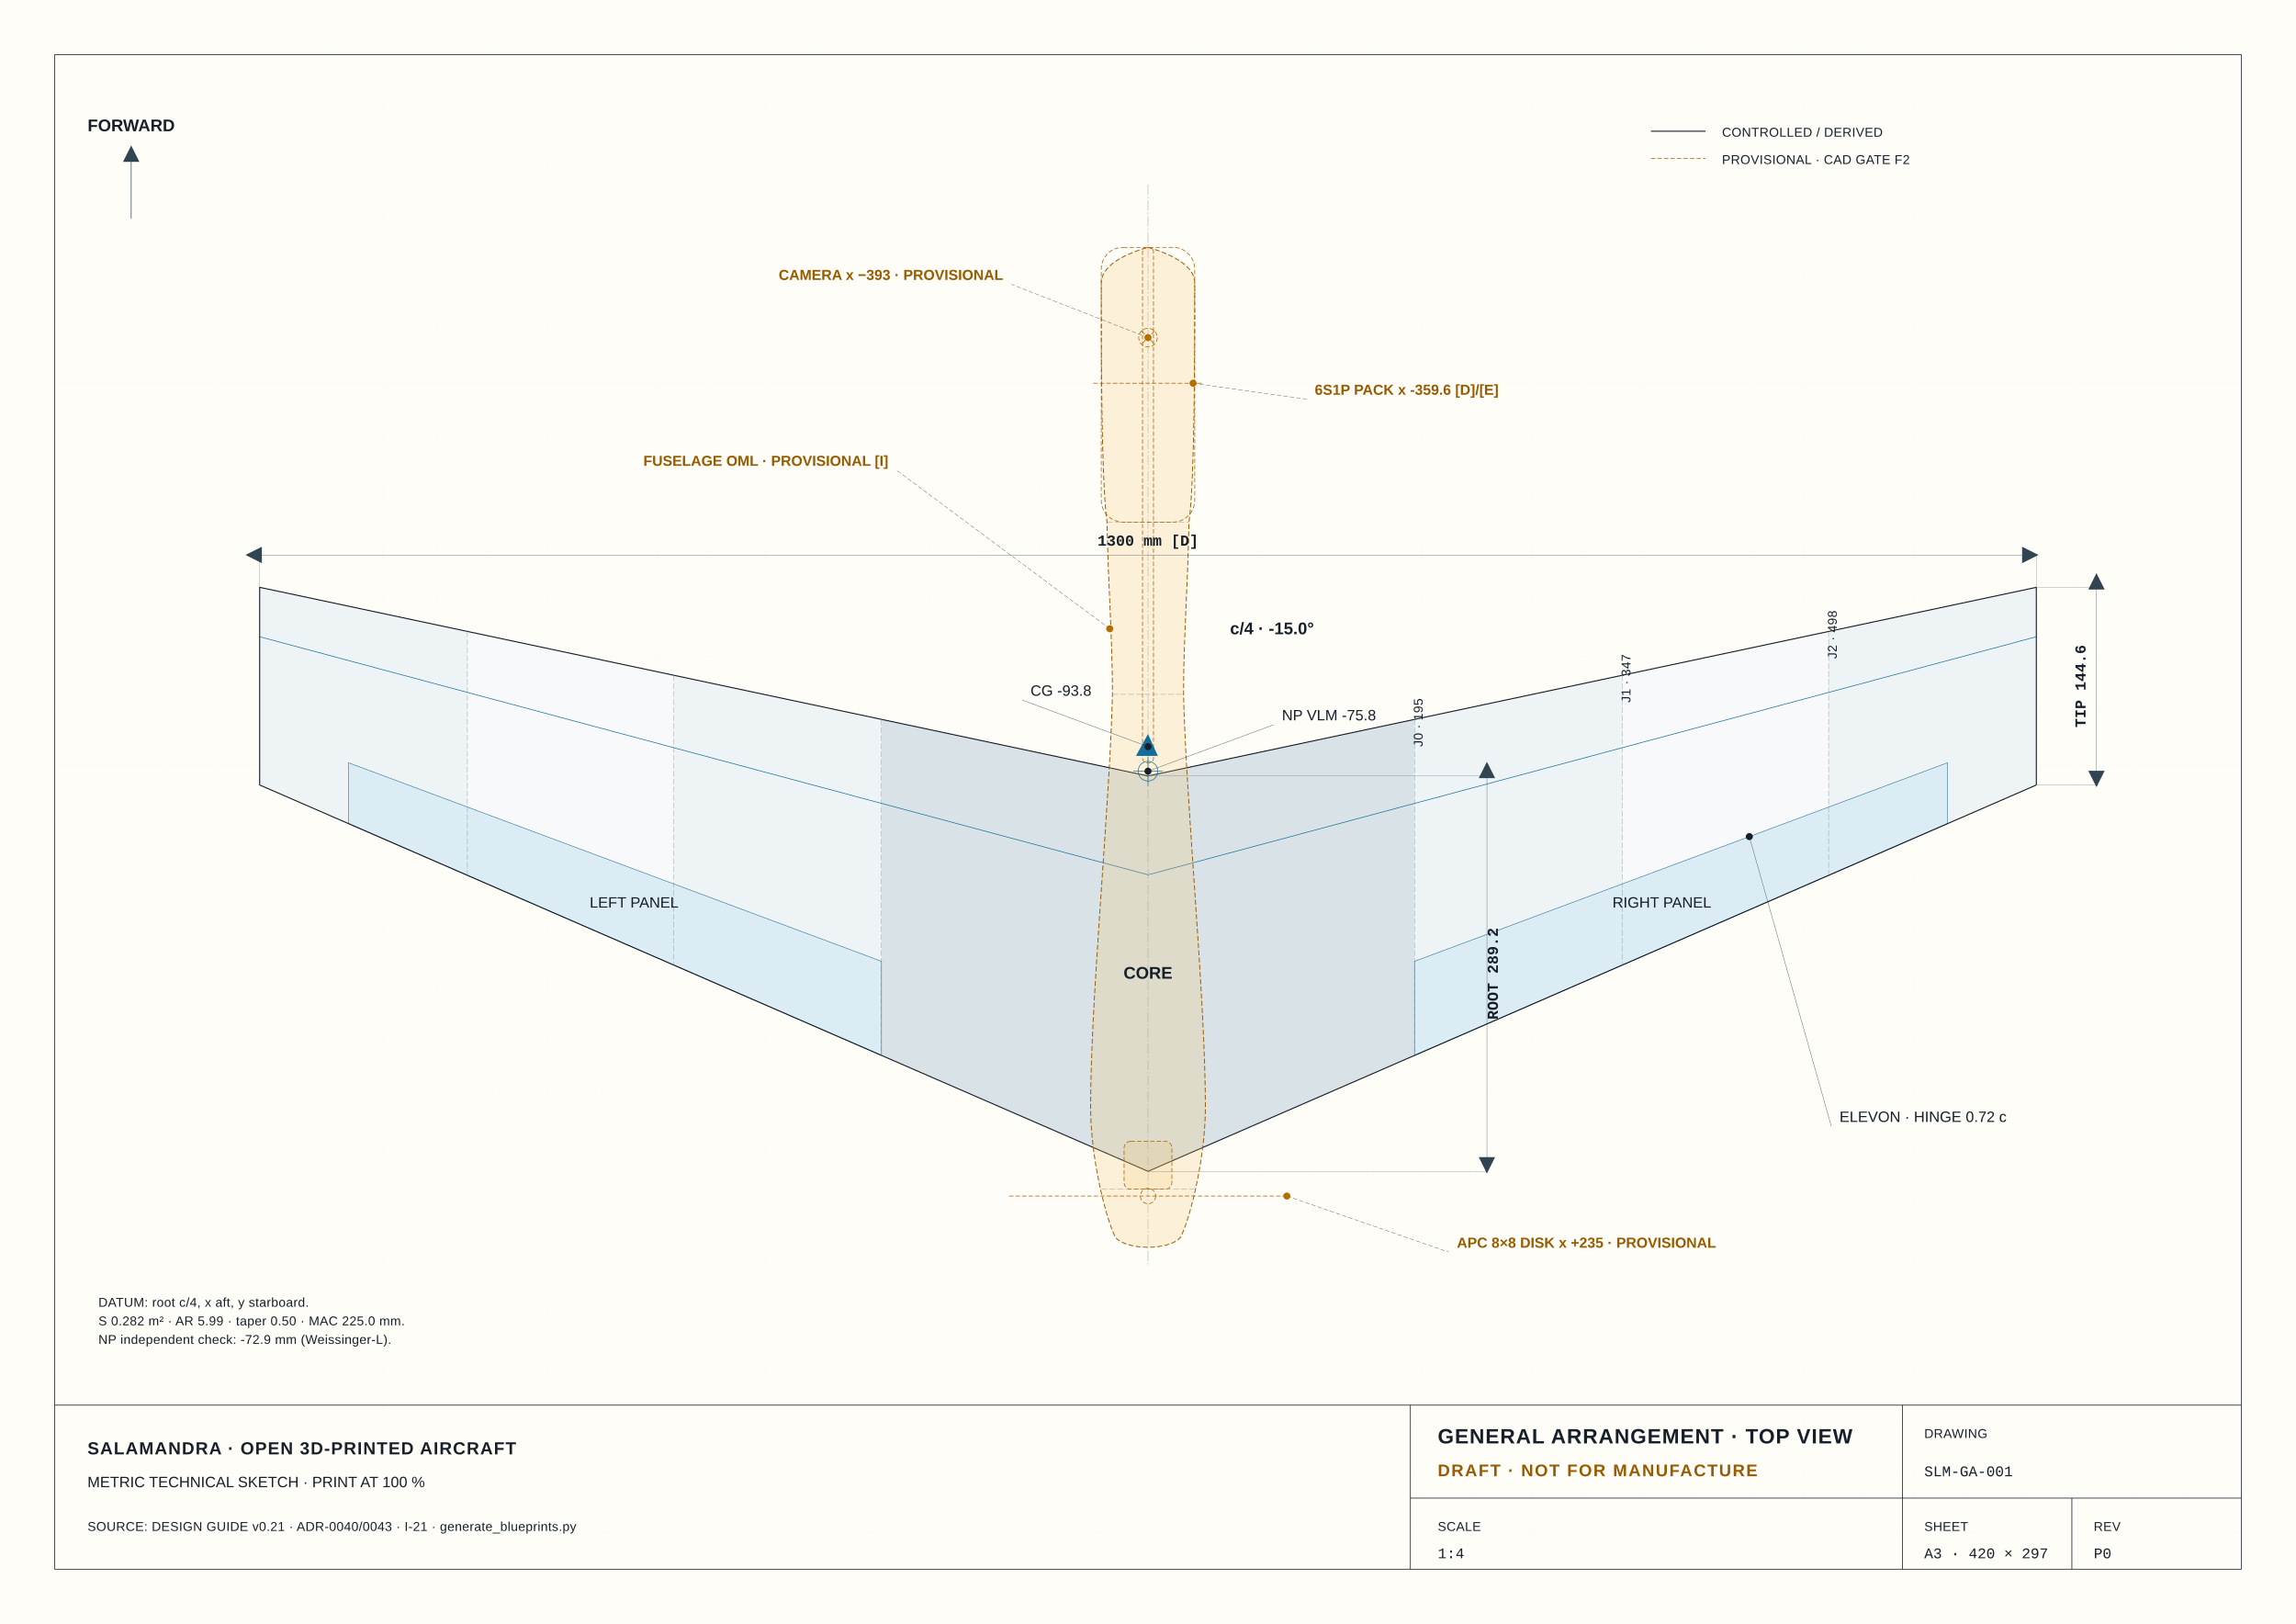
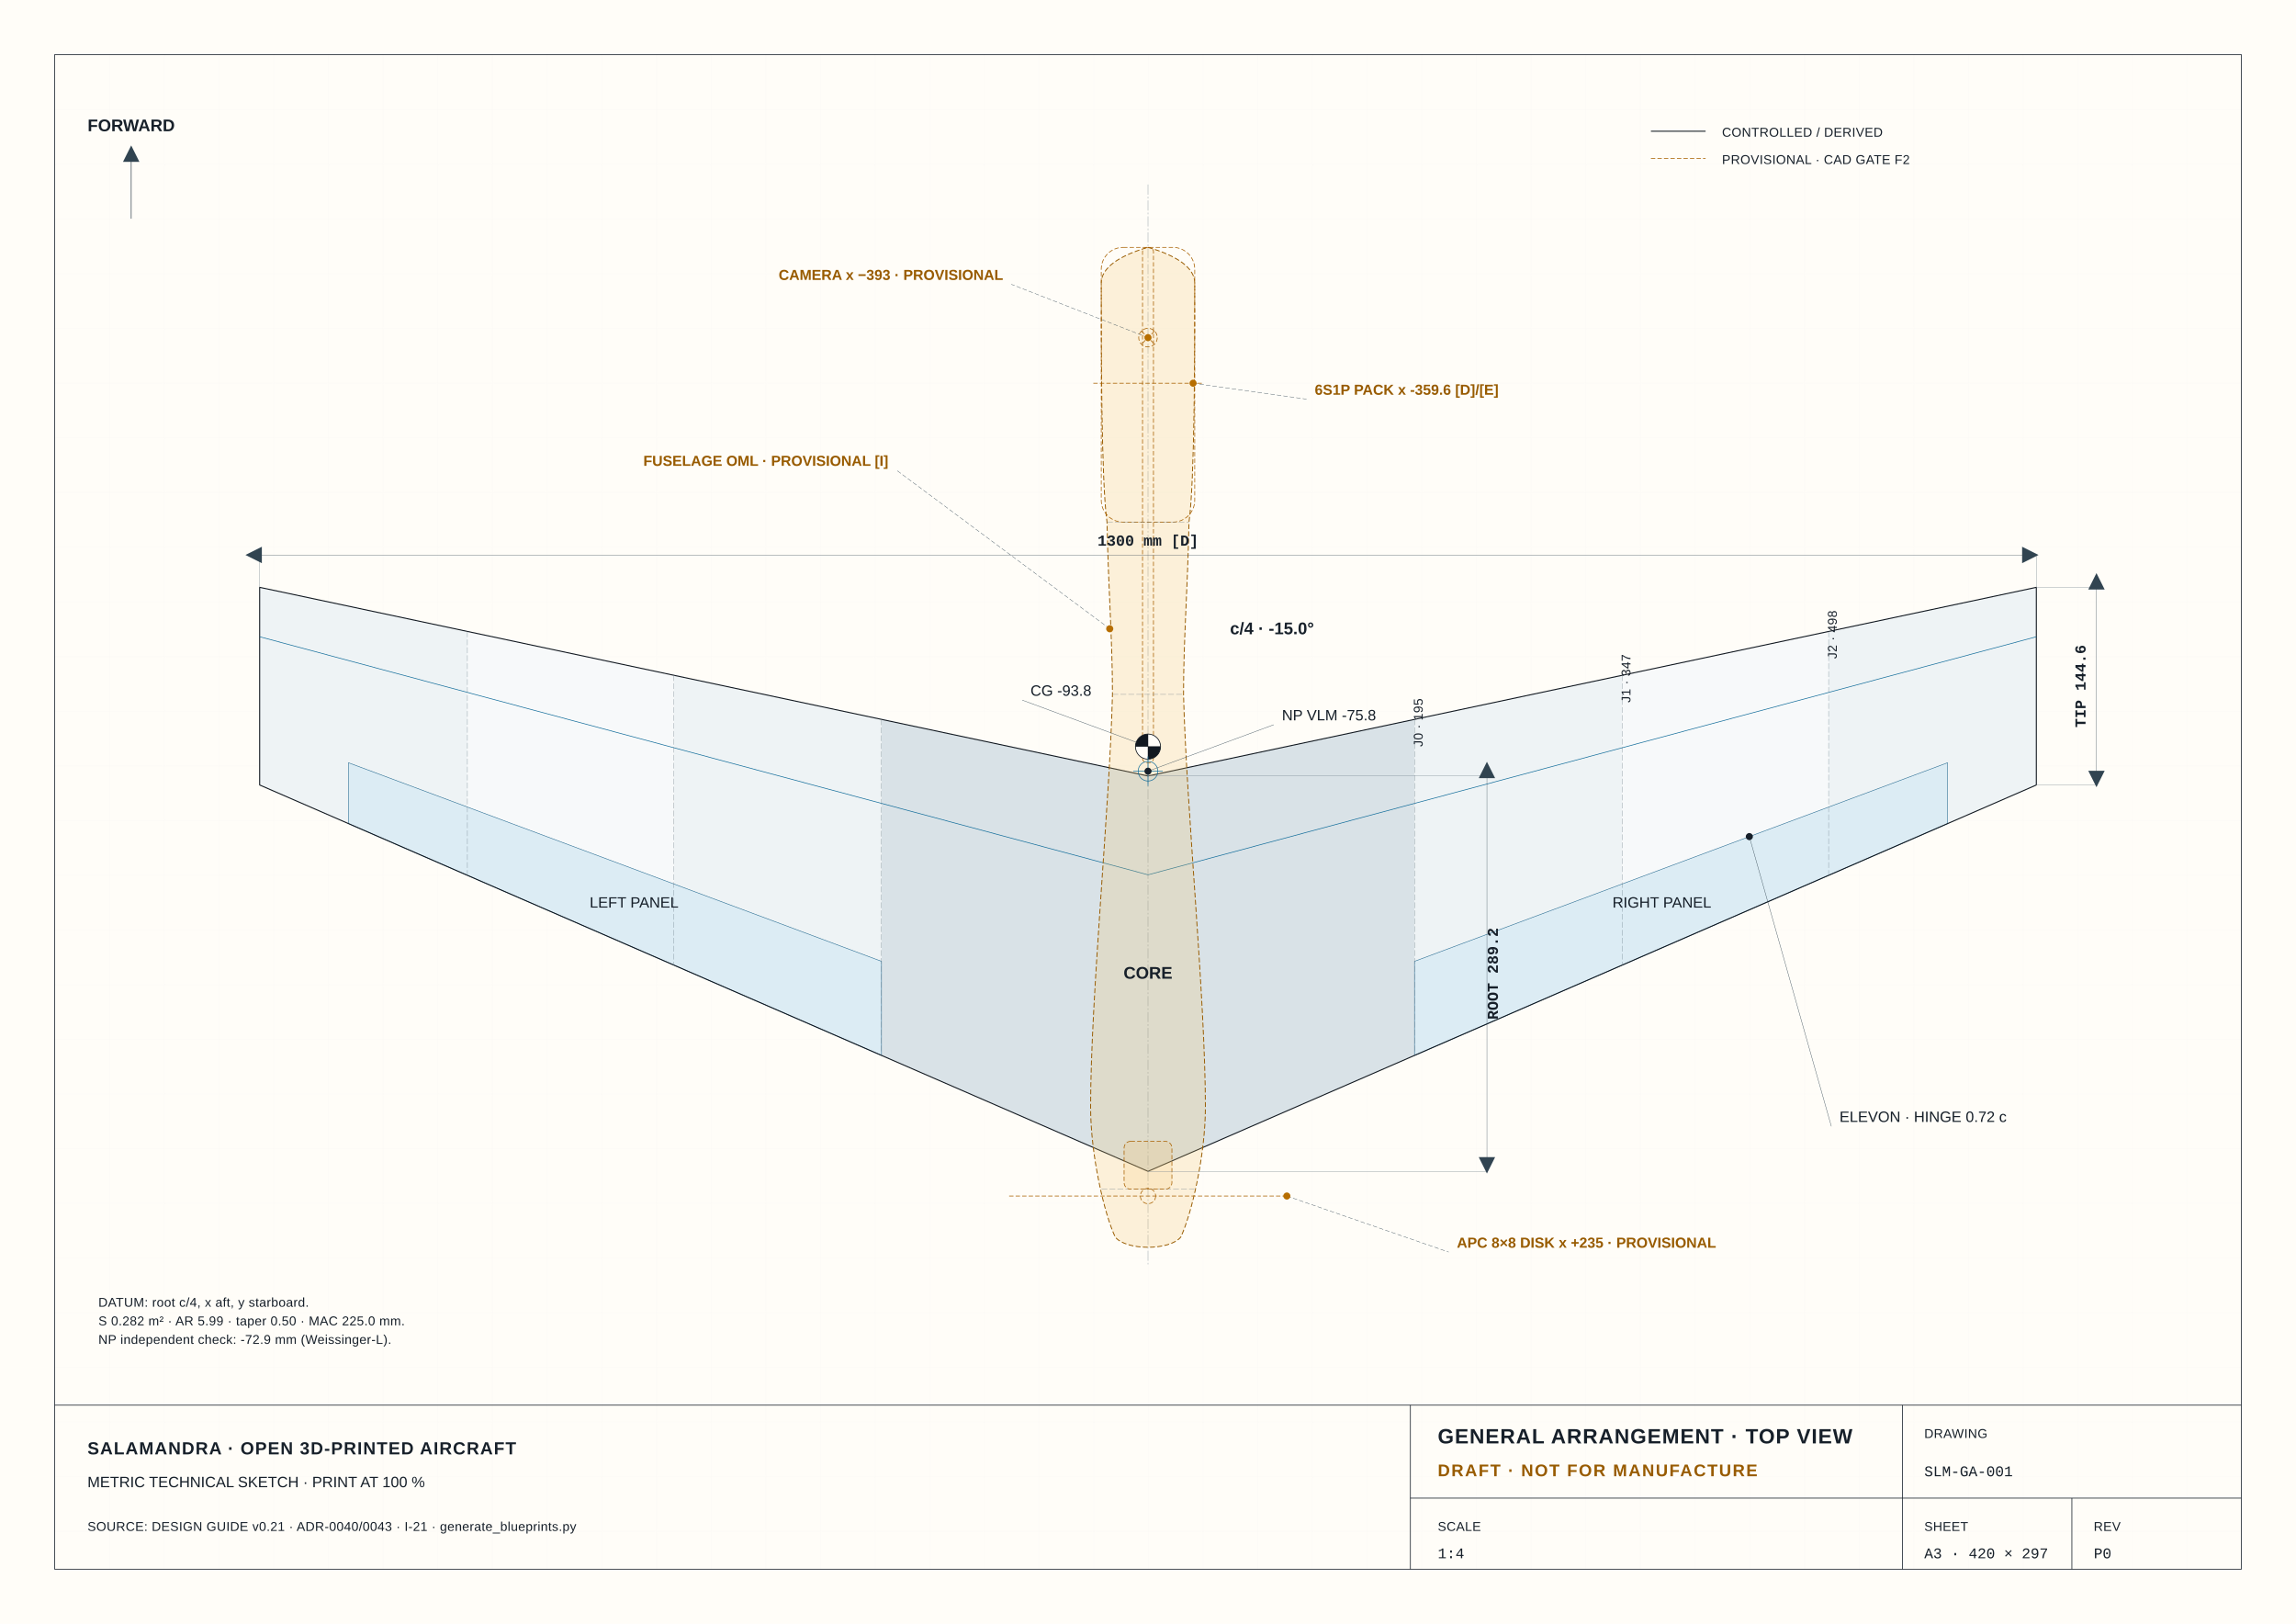
<svg xmlns="http://www.w3.org/2000/svg" width="420mm" height="297mm" viewBox="0 0 420 297" role="img" aria-labelledby="svg-title svg-desc">
  <defs>
    <pattern id="grid" width="10" height="10" patternUnits="userSpaceOnUse">
      <path d="M10 0H0V10" fill="none" stroke="#2e4757" stroke-opacity=".07" stroke-width=".16" />
    </pattern>
    <marker id="arrow-end" markerWidth="3" markerHeight="3" refX="2.6" refY="1.5" orient="auto" markerUnits="userSpaceOnUse">
      <path d="M0 0L3 1.5L0 3Z" fill="#314451" />
    </marker>
    <marker id="arrow-start" markerWidth="3" markerHeight="3" refX=".4" refY="1.5" orient="auto-start-reverse" markerUnits="userSpaceOnUse">
      <path d="M0 0L3 1.5L0 3Z" fill="#314451" />
    </marker>
    <style>
          :root { color-scheme: light; }
          * { vector-effect: non-scaling-stroke; }
          .sheet { fill: #fffdf8; }
          .grid { fill: url(#grid); }
          .frame, .title-line { fill: none; stroke: #17202a; stroke-width: .5; }
          .outline { fill: none; stroke: #111820; stroke-width: .7; stroke-linejoin: round; }
          .medium { fill: none; stroke: #263746; stroke-width: .42; }
          .thin { fill: none; stroke: #455563; stroke-width: .25; }
          .hidden { fill: none; stroke: #667784; stroke-width: .25; stroke-dasharray: 2.4 1.4; }
          .centre { fill: none; stroke: #5a6c79; stroke-width: .2; stroke-dasharray: 7 1.4 1.2 1.4; }
          .station { fill: none; stroke: #6c7c87; stroke-width: .22; stroke-dasharray: 4 1.5; }
          .controlled-fill { fill: #eaf0f3; stroke: none; }
          .core-fill { fill: #d9e2e7; stroke: none; }
          .segment-fill-a { fill: #eef3f5; stroke: none; }
          .segment-fill-b { fill: #f7f9fa; stroke: none; }
          .elevon-fill { fill: #dcecf4; stroke: #24698f; stroke-width: .35; }
          .derived { fill: none; stroke: #146e9b; stroke-width: .45; }
          .derived-fill { fill: #146e9b; stroke: none; }
          .provisional-line { fill: none; stroke: #a86000; stroke-width: .48; stroke-dasharray: 3 1.5; }
          .provisional-fill { fill: #f4c46a; fill-opacity: .18; stroke: #a86000; stroke-width: .48; stroke-dasharray: 3 1.5; }
          .provisional-dot { fill: #b76e00; stroke: none; }
          .datum-dot { fill: #17202a; stroke: none; }
          .dimension, .extension, .leader { fill: none; stroke: #314451; stroke-width: .22; }
          .extension { stroke: #71808a; }
          .leader { stroke-width: .25; }
          text { font-family: Arial, Helvetica, sans-serif; fill: #17202a; }
          .sheet-title { font-size: 5.2px; font-weight: 700; letter-spacing: .35px; }
          .block-title { font-size: 3.8px; font-weight: 700; letter-spacing: .16px; }
          .sheet-subtitle { font-size: 3.2px; font-weight: 600; letter-spacing: .18px; }
          .label { font-size: 3.1px; font-weight: 600; }
          .note { font-size: 2.75px; }
          .micro { font-size: 2.35px; letter-spacing: .05px; }
          .dimension-text { font: 600 2.8px 'Courier New', Consolas, monospace; }
          .mono { font: 2.7px 'Courier New', Consolas, monospace; }
          .provisional-text { font-size: 2.65px; font-weight: 600; fill: #985b00; }
          .status { font-size: 3.1px; font-weight: 700; fill: #985b00; letter-spacing: .25px; }
          .watermark { font-size: 8px; font-weight: 700; fill: #b76e00; fill-opacity: .08; letter-spacing: .8px; }
        </style>
  </defs>
  <rect width="420" height="297" class="sheet" />
  <rect x="10" y="10" width="400" height="277" class="grid" />
  <rect x="10" y="10" width="400" height="277" class="frame" />
  <line x1="10" y1="257" x2="410" y2="257" class="title-line" />
  <line x1="258" y1="257" x2="258" y2="287" class="title-line" />
  <line x1="348" y1="257" x2="348" y2="287" class="title-line" />
  <line x1="258" y1="274" x2="410" y2="274" class="title-line" />
  <line x1="379" y1="274" x2="379" y2="287" class="title-line" />
  <text x="16" y="266" class="sheet-subtitle" text-anchor="start">SALAMANDRA · OPEN 3D-PRINTED AIRCRAFT</text>
  <text x="16" y="272" class="note" text-anchor="start">METRIC TECHNICAL SKETCH · PRINT AT 100 %</text>
  <text x="16" y="280" class="micro" text-anchor="start">SOURCE: DESIGN GUIDE v0.21 · ADR-0040/0043 · I-21 · generate_blueprints.py</text>
  <text x="263" y="264" class="block-title" text-anchor="start" style="font-size:3.8px">GENERAL ARRANGEMENT · TOP VIEW</text>
  <text x="263" y="270" class="status" text-anchor="start">DRAFT · NOT FOR MANUFACTURE</text>
  <text x="352" y="263" class="micro" text-anchor="start">DRAWING</text>
  <text x="352" y="270" class="mono" text-anchor="start">SLM-GA-001</text>
  <text x="263" y="280" class="micro" text-anchor="start">SCALE</text>
  <text x="263" y="285" class="mono" text-anchor="start">1:4</text>
  <text x="352" y="280" class="micro" text-anchor="start">SHEET</text>
  <text x="352" y="285" class="mono" text-anchor="start">A3 · 420 × 297</text>
  <text x="383" y="280" class="micro" text-anchor="start">REV</text>
  <text x="383" y="285" class="mono" text-anchor="start">P0</text>
  <text x="210" y="151" class="watermark" text-anchor="middle">DRAFT · CONTROLLED GEOMETRY + PROVISIONAL EQUIPMENT</text>
  <polygon points="210,141.923 161.25,131.572 161.25,193.034 210,214.231" class="core-fill" />
  <polygon points="161.25,131.572 123.25,123.504 123.25,176.511 161.25,193.034" class="segment-fill-a" />
  <polygon points="123.25,123.504 85.5,115.488 85.5,160.097 123.25,176.511" class="segment-fill-b" />
  <polygon points="85.5,115.488 47.5,107.42 47.5,143.574 85.5,160.097" class="segment-fill-a" />
  <polygon points="210,141.923 258.75,131.572 258.75,193.034 210,214.231" class="core-fill" />
  <polygon points="258.75,131.572 296.75,123.504 296.75,176.511 258.75,193.034" class="segment-fill-a" />
  <polygon points="296.75,123.504 334.5,115.488 334.5,160.097 296.75,176.511" class="segment-fill-b" />
  <polygon points="334.5,115.488 372.5,107.42 372.5,143.574 334.5,160.097" class="segment-fill-a" />
  <polygon points="161.25,175.824 63.75,139.504 63.75,150.639 161.25,193.034" class="elevon-fill" />
  <polygon points="258.75,175.824 356.25,139.504 356.25,150.639 258.75,193.034" class="elevon-fill" />
  <polygon points="210,141.923 47.5,107.42 47.5,143.574 210,214.231 372.5,143.574 372.5,107.42" class="outline" />
  <line x1="210" y1="33.75" x2="210" y2="231.25" class="centre" />
  <line x1="210" y1="160" x2="47.5" y2="116.458" class="derived" />
  <line x1="161.25" y1="131.572" x2="161.25" y2="193.034" class="station" />
  <line x1="123.25" y1="123.504" x2="123.25" y2="176.511" class="station" />
  <line x1="85.5" y1="115.488" x2="85.5" y2="160.097" class="station" />
  <line x1="210" y1="160" x2="372.5" y2="116.458" class="derived" />
  <line x1="258.75" y1="131.572" x2="258.75" y2="193.034" class="station" />
  <line x1="296.75" y1="123.504" x2="296.75" y2="176.511" class="station" />
  <line x1="334.5" y1="115.488" x2="334.5" y2="160.097" class="station" />
  <path d="M 210 45.24 C 215.25 46.74 218.55 48.99 218.55 51.74 C 218.55 63.99 218.55 87.99 217.5 95.49 C 217.25 107.99 216.5 117 216.5 127 C 217 147.5 220.5 182.5 220.5 202.5 C 220.5 211.25 218 222 216 226.25 C 214 228.75 206 228.75 204 226.25 C 202 222 199.5 211.25 199.5 202.5 C 199.5 182.5 203 147.5 203.5 127 C 203.5 117 202.75 107.99 202.5 95.49 C 201.45 87.99 201.45 63.99 201.45 51.74 C 201.45 48.99 204.75 46.74 210 45.24 Z" class="provisional-fill" style="fill:#f4c46a;fill-opacity:.22;stroke:#985b00;stroke-width:.62;stroke-dasharray:3.4 1.6;stroke-linejoin:round" />
  <rect x="209" y="45.24" width="2" height="94.26" rx="0.8" class="provisional-line" />
  <rect x="201.45" y="45.24" width="17.1" height="50.25" rx="4" class="provisional-line" />
  <line x1="200" y1="70.088" x2="220" y2="70.088" class="provisional-line" />
  <line x1="202.5" y1="95.49" x2="217.5" y2="95.49" class="station" />
  <line x1="203.5" y1="127" x2="216.5" y2="127" class="station" />
  <line x1="201.5" y1="217.5" x2="218.5" y2="217.5" class="station" />
  <rect x="205.625" y="208.75" width="8.75" height="8.75" rx="1.2" class="provisional-fill" />
  <line x1="184.6" y1="218.75" x2="235.4" y2="218.75" class="provisional-line" />
  <circle cx="210" cy="218.75" r="1.4" class="provisional-line" />
-   <path d="M 210 134.251 l -2.2 4 h 4 z" class="derived-fill" />
  <line x1="210" y1="136.551" x2="187" y2="128.051" class="leader" />
  <circle cx="210" cy="136.551" r="0.65" class="datum-dot" />
  <text x="188.5" y="127.251" class="note" text-anchor="start">CG -93.8</text>
+   <g id="cg-target-general-arrangement" role="img" aria-label="Calculated centre of gravity">
+     <circle cx="210" cy="136.551" r="2.3" class="medium" style="fill:#fffdf8;stroke:none" />
+     <path d="M 210 136.551 L 210 134.251 A 2.3 2.3 0 0 0 207.7 136.551 Z" class="thin" style="fill:#111820;stroke:none" />
+     <path d="M 210 136.551 L 210 138.851 A 2.3 2.3 0 0 0 212.3 136.551 Z" class="thin" style="fill:#111820;stroke:none" />
+     <line x1="207.7" y1="136.551" x2="212.3" y2="136.551" class="thin" style="fill:none;stroke:#111820;stroke-width:.28" />
+     <line x1="210" y1="134.251" x2="210" y2="138.851" class="thin" style="fill:none;stroke:#111820;stroke-width:.28" />
+     <circle cx="210" cy="136.551" r="2.3" class="medium" style="fill:none;stroke:#111820;stroke-width:.52" />
+   </g>
  <circle cx="210" cy="141.05" r="1.8" class="derived" />
  <line x1="207.3" y1="141.05" x2="212.7" y2="141.05" class="derived" />
  <line x1="210" y1="138.35" x2="210" y2="143.75" class="derived" />
  <line x1="210" y1="141.05" x2="233" y2="132.55" class="leader" />
  <circle cx="210" cy="141.05" r="0.65" class="datum-dot" />
  <text x="234.5" y="131.75" class="note" text-anchor="start">NP VLM -75.8</text>
  <circle cx="210" cy="61.75" r="1.7" class="provisional-line" />
  <path d="M 208.8 60.55 L 211.2 62.95 M 211.2 60.55 L 208.8 62.95" class="provisional-line" />
  <line x1="47.5" y1="107.42" x2="47.5" y2="101.5" class="extension" />
  <line x1="372.5" y1="107.42" x2="372.5" y2="101.5" class="extension" />
  <line x1="47.5" y1="101.5" x2="372.5" y2="101.5" class="dimension" marker-start="url(#arrow-start)" marker-end="url(#arrow-end)" />
  <text x="210" y="99.8" class="dimension-text" text-anchor="middle">1300 mm [D]</text>
  <line x1="210" y1="141.923" x2="272" y2="141.923" class="extension" />
  <line x1="210" y1="214.231" x2="272" y2="214.231" class="extension" />
  <line x1="272" y1="141.923" x2="272" y2="214.231" class="dimension" marker-start="url(#arrow-start)" marker-end="url(#arrow-end)" />
  <text x="274" y="178.077" class="dimension-text" text-anchor="middle" transform="rotate(-90 274 178.077)">ROOT 289.2</text>
  <line x1="372.5" y1="107.42" x2="383.5" y2="107.42" class="extension" />
  <line x1="372.5" y1="143.574" x2="383.5" y2="143.574" class="extension" />
  <line x1="383.5" y1="107.42" x2="383.5" y2="143.574" class="dimension" marker-start="url(#arrow-start)" marker-end="url(#arrow-end)" />
  <text x="381.5" y="125.497" class="dimension-text" text-anchor="middle" transform="rotate(-90 381.5 125.497)">TIP 144.6</text>
  <text x="24" y="24" class="label" text-anchor="middle">FORWARD</text>
  <line x1="24" y1="40" x2="24" y2="27" class="medium" marker-end="url(#arrow-end)" />
  <text x="225" y="116" class="label" text-anchor="start">c/4 · -15.0°</text>
  <text x="210" y="179" class="label" text-anchor="middle">CORE</text>
  <text x="116" y="166" class="note" text-anchor="middle">LEFT PANEL</text>
  <text x="304" y="166" class="note" text-anchor="middle">RIGHT PANEL</text>
  <text x="260.25" y="136.572" class="micro" text-anchor="start" transform="rotate(-90 260.25 136.572)">J0 · 195</text>
  <text x="298.25" y="128.504" class="micro" text-anchor="start" transform="rotate(-90 298.25 128.504)">J1 · 347</text>
  <text x="336" y="120.488" class="micro" text-anchor="start" transform="rotate(-90 336 120.488)">J2 · 498</text>
  <line x1="210" y1="61.75" x2="185" y2="52" class="leader provisional-line" />
  <circle cx="210" cy="61.75" r="0.65" class="provisional-dot" />
  <text x="183.5" y="51.2" class="provisional-text" text-anchor="end">CAMERA x −393 · PROVISIONAL</text>
  <line x1="218.25" y1="70.088" x2="239" y2="73" class="leader provisional-line" />
  <circle cx="218.25" cy="70.088" r="0.65" class="provisional-dot" />
  <text x="240.5" y="72.2" class="provisional-text" text-anchor="start">6S1P PACK x -359.6 [D]/[E]</text>
  <line x1="203" y1="115" x2="164" y2="86" class="leader provisional-line" />
  <circle cx="203" cy="115" r="0.65" class="provisional-dot" />
  <text x="162.5" y="85.2" class="provisional-text" text-anchor="end">FUSELAGE OML · PROVISIONAL [I]</text>
  <line x1="235.4" y1="218.75" x2="265" y2="229" class="leader provisional-line" />
  <circle cx="235.4" cy="218.75" r="0.65" class="provisional-dot" />
  <text x="266.5" y="228.2" class="provisional-text" text-anchor="start">APC 8×8 DISK x +235 · PROVISIONAL</text>
  <line x1="320" y1="153.008" x2="335" y2="206" class="leader" />
  <circle cx="320" cy="153.008" r="0.65" class="datum-dot" />
  <text x="336.5" y="205.2" class="note" text-anchor="start">ELEVON · HINGE 0.72 c</text>
  <line x1="302" y1="24" x2="312" y2="24" class="outline" />
  <text x="315" y="25" class="micro" text-anchor="start">CONTROLLED / DERIVED</text>
  <line x1="302" y1="29" x2="312" y2="29" class="provisional-line" />
  <text x="315" y="30" class="micro" text-anchor="start">PROVISIONAL · CAD GATE F2</text>
  <text x="18" y="239" class="micro" text-anchor="start">
    <tspan x="18" dy="0">DATUM: root c/4, x aft, y starboard.</tspan>
    <tspan x="18" dy="3.4">S 0.282 m² · AR 5.99 · taper 0.50 · MAC 225.0 mm.</tspan>
    <tspan x="18" dy="3.4">NP independent check: -72.9 mm (Weissinger-L).</tspan>
  </text>
</svg>
